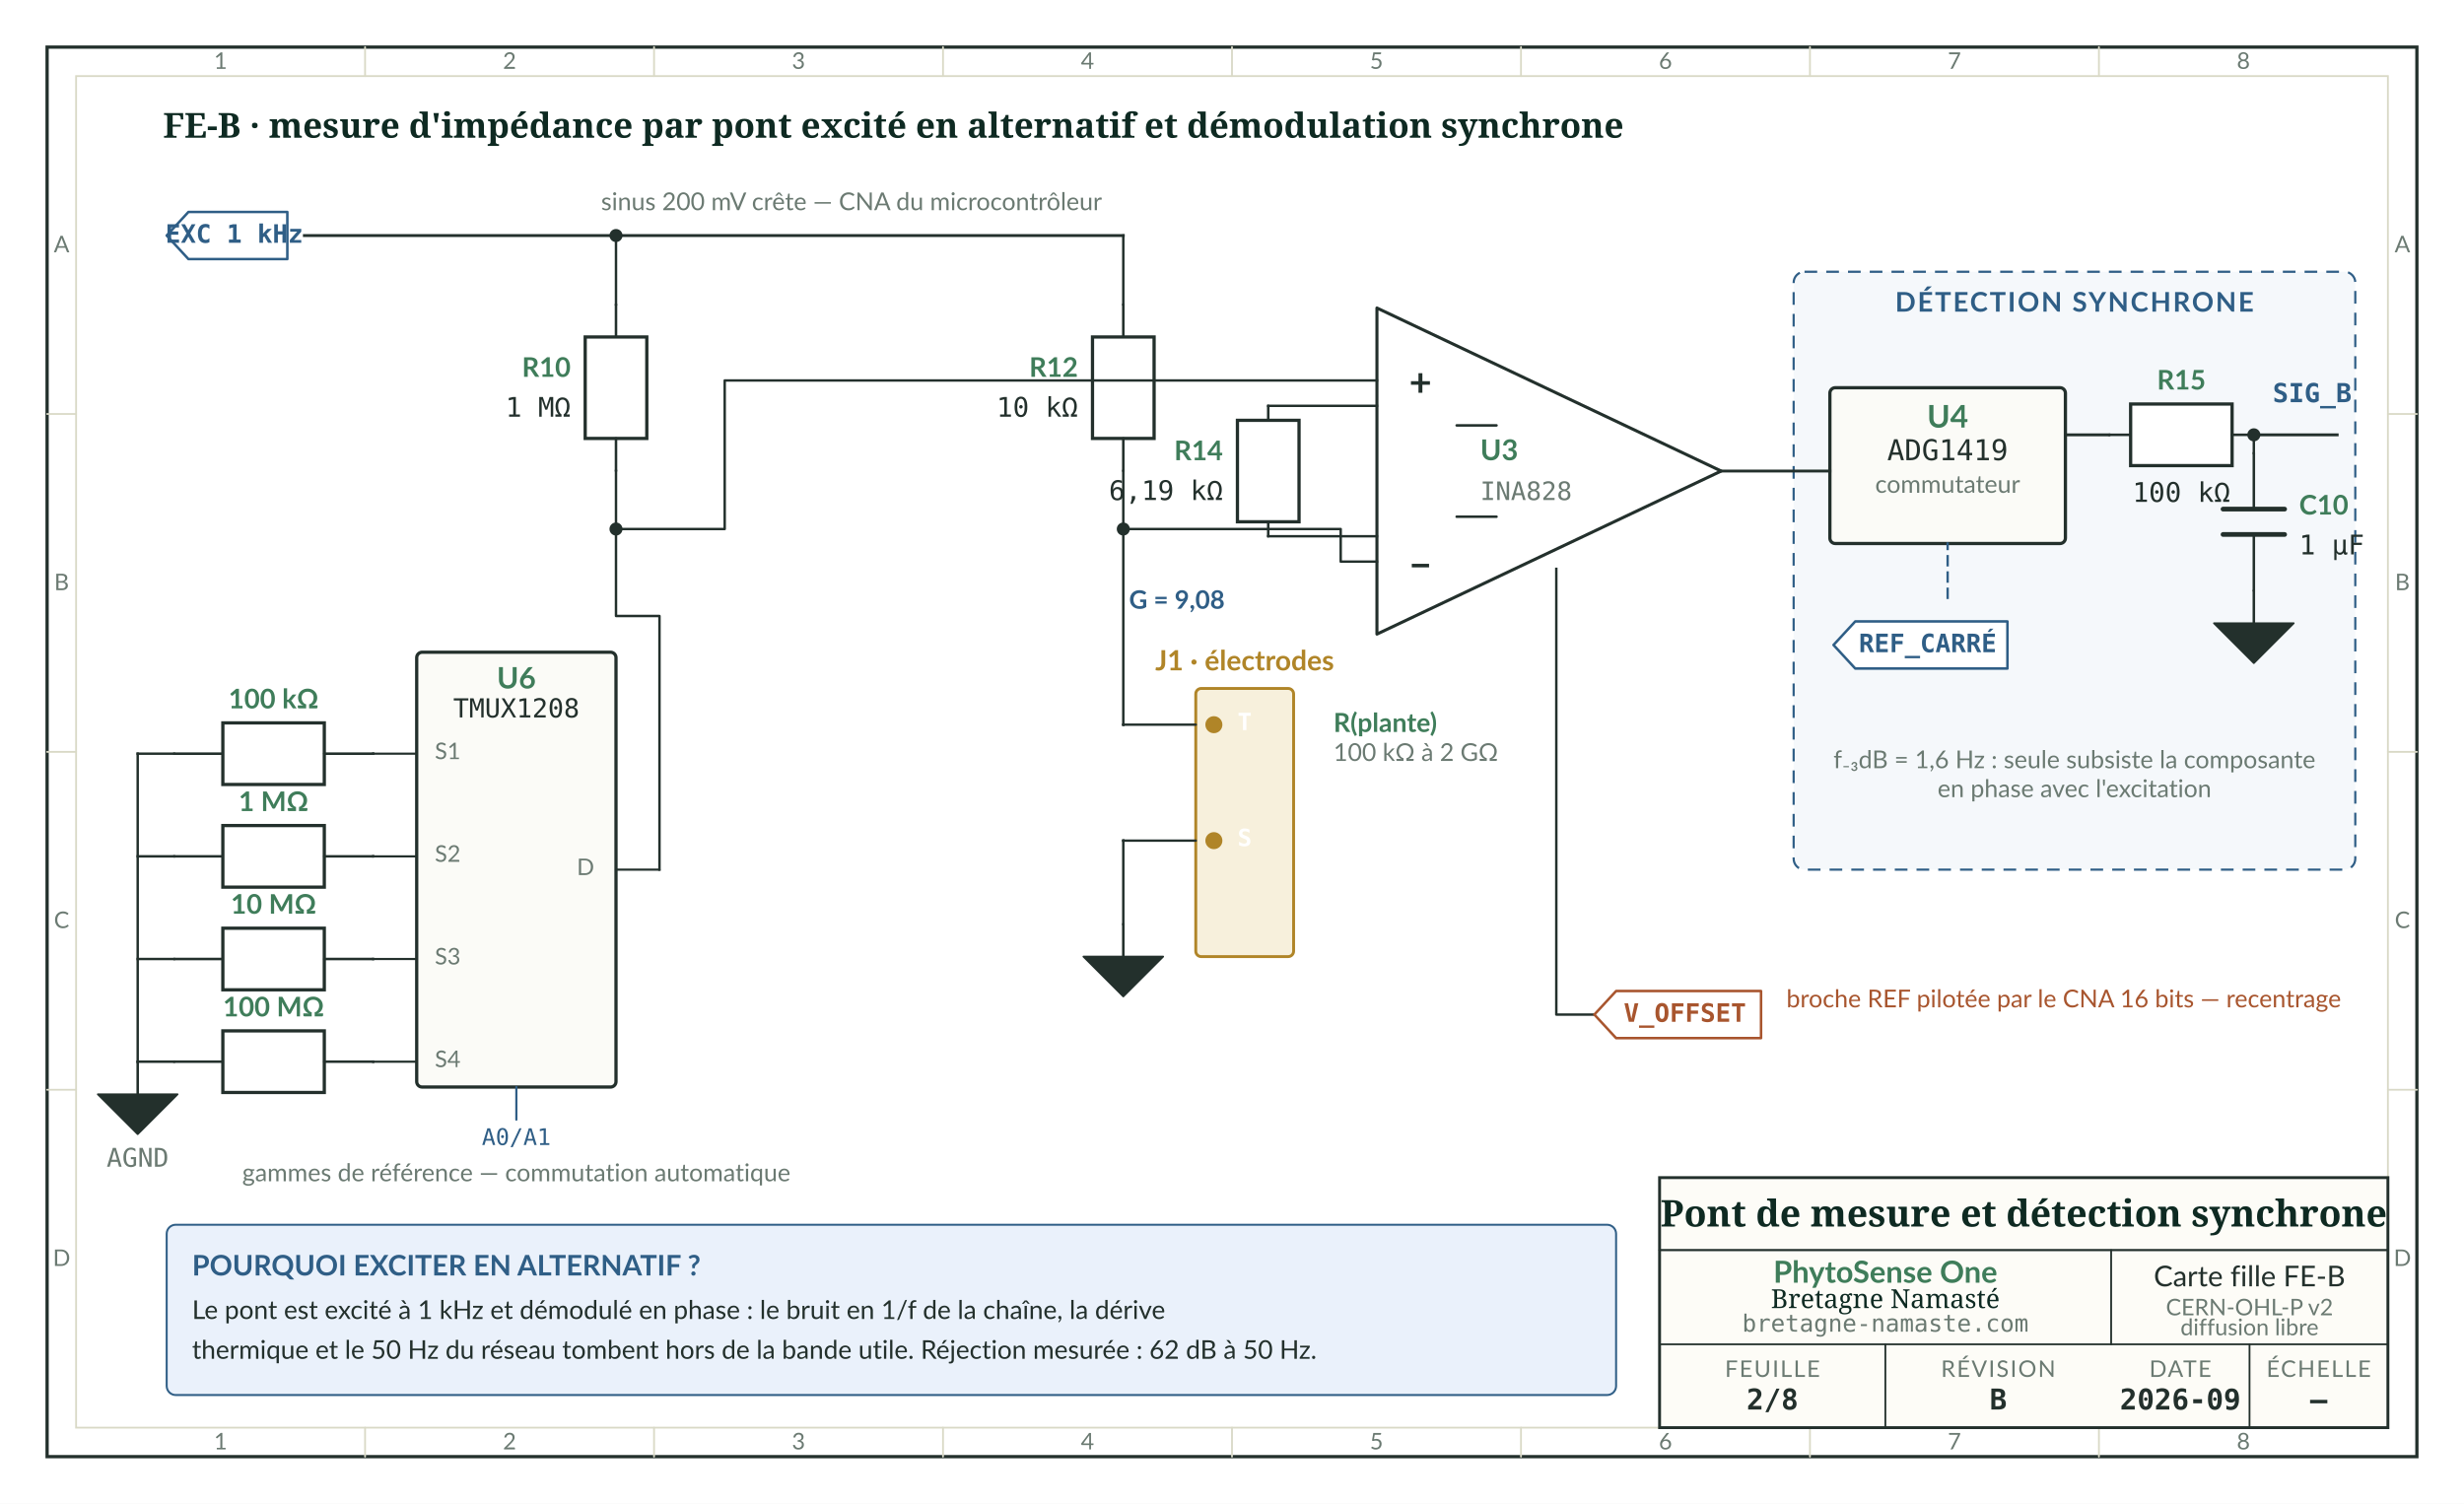
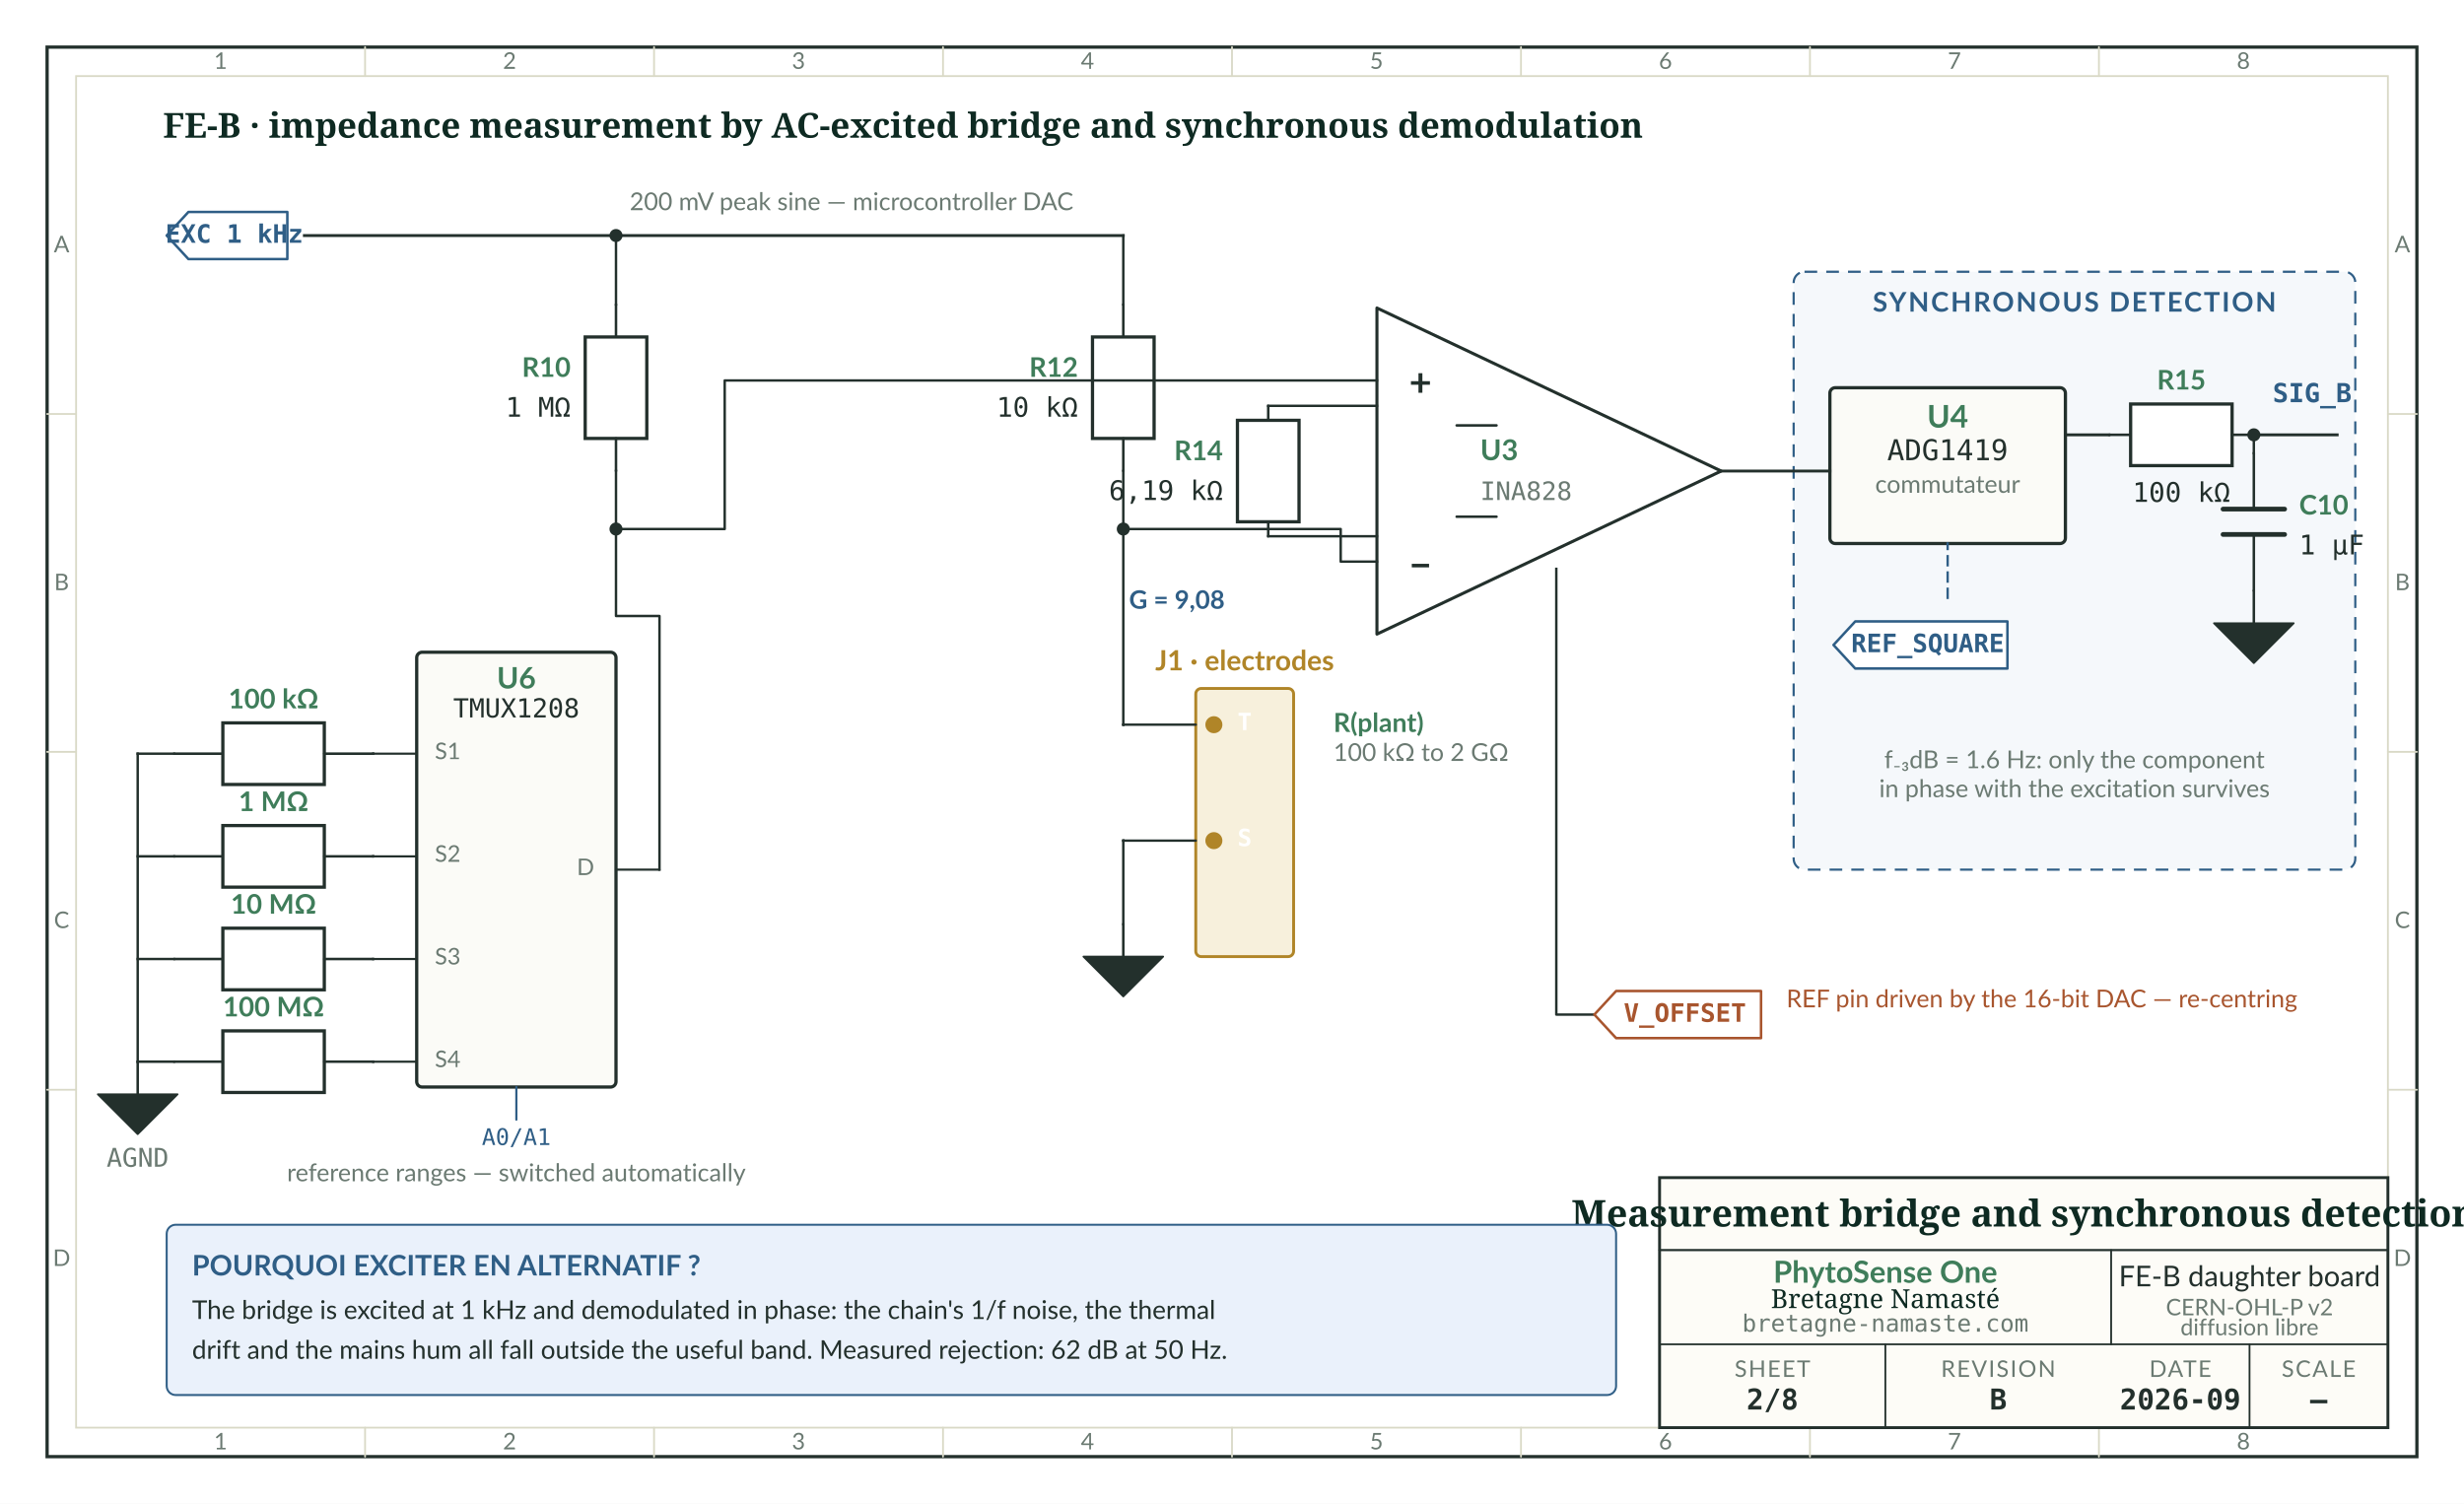
<svg xmlns="http://www.w3.org/2000/svg" viewBox="0 0 1360 830" width="1360" height="830">
  <defs>
    <marker id="ah" viewBox="0 0 10 10" refX="8.5" refY="5" markerWidth="5.5" markerHeight="5.5" orient="auto-start-reverse">
      <path d="M0,0 L10,5 L0,10 z" fill="#B08528" />
    </marker>
    <marker id="ahb" viewBox="0 0 10 10" refX="8.5" refY="5" markerWidth="5.5" markerHeight="5.5" orient="auto-start-reverse">
      <path d="M0,0 L10,5 L0,10 z" fill="#2F5E86" />
    </marker>
    <marker id="ahv" viewBox="0 0 10 10" refX="8.5" refY="5" markerWidth="5.5" markerHeight="5.5" orient="auto-start-reverse">
      <path d="M0,0 L10,5 L0,10 z" fill="#3F7D5A" />
    </marker>
    <marker id="ahk" viewBox="0 0 10 10" refX="8.5" refY="5" markerWidth="5" markerHeight="5" orient="auto-start-reverse">
      <path d="M0,0 L10,5 L0,10 z" fill="#23302C" />
    </marker>
    <marker id="ahc" viewBox="0 0 10 10" refX="8.5" refY="5" markerWidth="5.5" markerHeight="5.5" orient="auto-start-reverse">
      <path d="M0,0 L10,5 L0,10 z" fill="#A8552E" />
    </marker>
    <pattern id="hatch" width="7" height="7" patternTransform="rotate(45)" patternUnits="userSpaceOnUse">
      <line x1="0" y1="0" x2="0" y2="7" stroke="#E0C073" stroke-width="2.4" />
    </pattern>
    <pattern id="hatchb" width="7" height="7" patternTransform="rotate(45)" patternUnits="userSpaceOnUse">
      <line x1="0" y1="0" x2="0" y2="7" stroke="#cfe0f2" stroke-width="2.8" />
    </pattern>
  </defs>
  <rect width="1360" height="830" fill="#FFFFFF" />
  <rect x="26" y="26" width="1308" height="778" rx="0" fill="none" stroke="#23302C" stroke-width="1.8" />
  <rect x="42" y="42" width="1276" height="746" rx="0" fill="none" stroke="#D9D9C6" stroke-width="1.0" />
  <line x1="201.5" y1="26" x2="201.5" y2="42" stroke="#D9D9C6" stroke-width="1.0" stroke-linecap="round" />
  <line x1="201.5" y1="788" x2="201.5" y2="804" stroke="#D9D9C6" stroke-width="1.0" stroke-linecap="round" />
  <line x1="361.0" y1="26" x2="361.0" y2="42" stroke="#D9D9C6" stroke-width="1.0" stroke-linecap="round" />
  <line x1="361.0" y1="788" x2="361.0" y2="804" stroke="#D9D9C6" stroke-width="1.0" stroke-linecap="round" />
  <line x1="520.5" y1="26" x2="520.5" y2="42" stroke="#D9D9C6" stroke-width="1.0" stroke-linecap="round" />
  <line x1="520.5" y1="788" x2="520.5" y2="804" stroke="#D9D9C6" stroke-width="1.0" stroke-linecap="round" />
  <line x1="680.0" y1="26" x2="680.0" y2="42" stroke="#D9D9C6" stroke-width="1.0" stroke-linecap="round" />
  <line x1="680.0" y1="788" x2="680.0" y2="804" stroke="#D9D9C6" stroke-width="1.0" stroke-linecap="round" />
  <line x1="839.5" y1="26" x2="839.5" y2="42" stroke="#D9D9C6" stroke-width="1.0" stroke-linecap="round" />
  <line x1="839.5" y1="788" x2="839.5" y2="804" stroke="#D9D9C6" stroke-width="1.0" stroke-linecap="round" />
  <line x1="999.0" y1="26" x2="999.0" y2="42" stroke="#D9D9C6" stroke-width="1.0" stroke-linecap="round" />
  <line x1="999.0" y1="788" x2="999.0" y2="804" stroke="#D9D9C6" stroke-width="1.0" stroke-linecap="round" />
  <line x1="1158.5" y1="26" x2="1158.5" y2="42" stroke="#D9D9C6" stroke-width="1.0" stroke-linecap="round" />
  <line x1="1158.5" y1="788" x2="1158.5" y2="804" stroke="#D9D9C6" stroke-width="1.0" stroke-linecap="round" />
  <text x="121.75" y="38" font-family="Lato, sans-serif" font-size="12.67" fill="#6B7A72" text-anchor="middle" font-weight="400" font-style="normal" letter-spacing="0">1</text>
  <text x="121.75" y="800" font-family="Lato, sans-serif" font-size="12.67" fill="#6B7A72" text-anchor="middle" font-weight="400" font-style="normal" letter-spacing="0">1</text>
  <text x="281.25" y="38" font-family="Lato, sans-serif" font-size="12.67" fill="#6B7A72" text-anchor="middle" font-weight="400" font-style="normal" letter-spacing="0">2</text>
  <text x="281.25" y="800" font-family="Lato, sans-serif" font-size="12.67" fill="#6B7A72" text-anchor="middle" font-weight="400" font-style="normal" letter-spacing="0">2</text>
  <text x="440.75" y="38" font-family="Lato, sans-serif" font-size="12.67" fill="#6B7A72" text-anchor="middle" font-weight="400" font-style="normal" letter-spacing="0">3</text>
  <text x="440.75" y="800" font-family="Lato, sans-serif" font-size="12.67" fill="#6B7A72" text-anchor="middle" font-weight="400" font-style="normal" letter-spacing="0">3</text>
  <text x="600.25" y="38" font-family="Lato, sans-serif" font-size="12.67" fill="#6B7A72" text-anchor="middle" font-weight="400" font-style="normal" letter-spacing="0">4</text>
  <text x="600.25" y="800" font-family="Lato, sans-serif" font-size="12.67" fill="#6B7A72" text-anchor="middle" font-weight="400" font-style="normal" letter-spacing="0">4</text>
  <text x="759.75" y="38" font-family="Lato, sans-serif" font-size="12.67" fill="#6B7A72" text-anchor="middle" font-weight="400" font-style="normal" letter-spacing="0">5</text>
  <text x="759.75" y="800" font-family="Lato, sans-serif" font-size="12.67" fill="#6B7A72" text-anchor="middle" font-weight="400" font-style="normal" letter-spacing="0">5</text>
  <text x="919.25" y="38" font-family="Lato, sans-serif" font-size="12.67" fill="#6B7A72" text-anchor="middle" font-weight="400" font-style="normal" letter-spacing="0">6</text>
  <text x="919.25" y="800" font-family="Lato, sans-serif" font-size="12.67" fill="#6B7A72" text-anchor="middle" font-weight="400" font-style="normal" letter-spacing="0">6</text>
  <text x="1078.75" y="38" font-family="Lato, sans-serif" font-size="12.67" fill="#6B7A72" text-anchor="middle" font-weight="400" font-style="normal" letter-spacing="0">7</text>
  <text x="1078.75" y="800" font-family="Lato, sans-serif" font-size="12.67" fill="#6B7A72" text-anchor="middle" font-weight="400" font-style="normal" letter-spacing="0">7</text>
  <text x="1238.25" y="38" font-family="Lato, sans-serif" font-size="12.67" fill="#6B7A72" text-anchor="middle" font-weight="400" font-style="normal" letter-spacing="0">8</text>
  <text x="1238.25" y="800" font-family="Lato, sans-serif" font-size="12.67" fill="#6B7A72" text-anchor="middle" font-weight="400" font-style="normal" letter-spacing="0">8</text>
  <line x1="26" y1="228.5" x2="42" y2="228.5" stroke="#D9D9C6" stroke-width="1.0" stroke-linecap="round" />
  <line x1="1318" y1="228.5" x2="1334" y2="228.5" stroke="#D9D9C6" stroke-width="1.0" stroke-linecap="round" />
  <line x1="26" y1="415.0" x2="42" y2="415.0" stroke="#D9D9C6" stroke-width="1.0" stroke-linecap="round" />
  <line x1="1318" y1="415.0" x2="1334" y2="415.0" stroke="#D9D9C6" stroke-width="1.0" stroke-linecap="round" />
  <line x1="26" y1="601.5" x2="42" y2="601.5" stroke="#D9D9C6" stroke-width="1.0" stroke-linecap="round" />
  <line x1="1318" y1="601.5" x2="1334" y2="601.5" stroke="#D9D9C6" stroke-width="1.0" stroke-linecap="round" />
  <text x="34" y="139.25" font-family="Lato, sans-serif" font-size="12.67" fill="#6B7A72" text-anchor="middle" font-weight="400" font-style="normal" letter-spacing="0">A</text>
  <text x="1326" y="139.25" font-family="Lato, sans-serif" font-size="12.67" fill="#6B7A72" text-anchor="middle" font-weight="400" font-style="normal" letter-spacing="0">A</text>
  <text x="34" y="325.75" font-family="Lato, sans-serif" font-size="12.67" fill="#6B7A72" text-anchor="middle" font-weight="400" font-style="normal" letter-spacing="0">B</text>
  <text x="1326" y="325.75" font-family="Lato, sans-serif" font-size="12.67" fill="#6B7A72" text-anchor="middle" font-weight="400" font-style="normal" letter-spacing="0">B</text>
  <text x="34" y="512.25" font-family="Lato, sans-serif" font-size="12.67" fill="#6B7A72" text-anchor="middle" font-weight="400" font-style="normal" letter-spacing="0">C</text>
  <text x="1326" y="512.25" font-family="Lato, sans-serif" font-size="12.67" fill="#6B7A72" text-anchor="middle" font-weight="400" font-style="normal" letter-spacing="0">C</text>
  <text x="34" y="698.75" font-family="Lato, sans-serif" font-size="12.67" fill="#6B7A72" text-anchor="middle" font-weight="400" font-style="normal" letter-spacing="0">D</text>
  <text x="1326" y="698.75" font-family="Lato, sans-serif" font-size="12.67" fill="#6B7A72" text-anchor="middle" font-weight="400" font-style="normal" letter-spacing="0">D</text>
  <rect x="916" y="650" width="402" height="138" rx="0" fill="#FDFCF7" stroke="#23302C" stroke-width="1.6" />
  <line x1="916" y1="690" x2="1318" y2="690" stroke="#23302C" stroke-width="1.2" stroke-linecap="round" />
  <line x1="916" y1="742" x2="1318" y2="742" stroke="#23302C" stroke-width="1.0" stroke-linecap="round" />
  <line x1="1165.24" y1="690" x2="1165.24" y2="742" stroke="#23302C" stroke-width="1.0" stroke-linecap="round" />
  <line x1="1040.62" y1="742" x2="1040.62" y2="788" stroke="#23302C" stroke-width="1.0" stroke-linecap="round" />
  <line x1="1241.62" y1="742" x2="1241.62" y2="788" stroke="#23302C" stroke-width="1.0" stroke-linecap="round" />
-   <text x="1117.0" y="677" font-family="Cormorant Garamond, serif" font-size="20.37" fill="#0E2A22" text-anchor="middle" font-weight="700" font-style="normal" letter-spacing="0">Pont de mesure et détection synchrone</text>
+   <text x="1117.0" y="677" font-family="Cormorant Garamond, serif" font-size="20.37" fill="#0E2A22" text-anchor="middle" font-weight="700" font-style="normal" letter-spacing="0">Measurement bridge and synchronous detection</text>
  <text x="1040.62" y="708" font-family="Lato, sans-serif" font-size="16.75" fill="#3F7D5A" text-anchor="middle" font-weight="700" font-style="normal" letter-spacing="0">PhytoSense One</text>
  <text x="1040.62" y="722" font-family="Cormorant Garamond, serif" font-size="14.48" fill="#0E2A22" text-anchor="middle" font-weight="400" font-style="normal" letter-spacing="0">Bretagne Namasté</text>
  <text x="1040.62" y="735" font-family="DejaVu Sans Mono, monospace" font-size="13.13" fill="#6B7A72" text-anchor="middle" font-weight="400" font-style="normal" letter-spacing="0">bretagne-namaste.com</text>
-   <text x="1241.62" y="710" font-family="Lato, sans-serif" font-size="15.84" fill="#23302C" text-anchor="middle" font-weight="400" font-style="normal" letter-spacing="0">Carte fille FE-B</text>
+   <text x="1241.62" y="710" font-family="Lato, sans-serif" font-size="15.84" fill="#23302C" text-anchor="middle" font-weight="400" font-style="normal" letter-spacing="0">FE-B daughter board</text>
  <text x="1241.62" y="726" font-family="Lato, sans-serif" font-size="12.67" fill="#6B7A72" text-anchor="middle" font-weight="400" font-style="normal" letter-spacing="0">CERN-OHL-P v2</text>
  <text x="1241.62" y="737" font-family="Lato, sans-serif" font-size="12.67" fill="#6B7A72" text-anchor="middle" font-weight="400" font-style="normal" letter-spacing="0">diffusion libre</text>
-   <text x="978.31" y="760" font-family="Lato, sans-serif" font-size="12.67" fill="#6B7A72" text-anchor="middle" font-weight="400" font-style="normal" letter-spacing="0.8">FEUILLE</text>
+   <text x="978.31" y="760" font-family="Lato, sans-serif" font-size="12.67" fill="#6B7A72" text-anchor="middle" font-weight="400" font-style="normal" letter-spacing="0.8">SHEET</text>
  <text x="978.31" y="778" font-family="DejaVu Sans Mono, monospace" font-size="15.84" fill="#23302C" text-anchor="middle" font-weight="700" font-style="normal" letter-spacing="0">2/8</text>
-   <text x="1102.93" y="760" font-family="Lato, sans-serif" font-size="12.67" fill="#6B7A72" text-anchor="middle" font-weight="400" font-style="normal" letter-spacing="0.8">RÉVISION</text>
+   <text x="1102.93" y="760" font-family="Lato, sans-serif" font-size="12.67" fill="#6B7A72" text-anchor="middle" font-weight="400" font-style="normal" letter-spacing="0.8">REVISION</text>
  <text x="1102.93" y="778" font-family="DejaVu Sans Mono, monospace" font-size="15.84" fill="#23302C" text-anchor="middle" font-weight="700" font-style="normal" letter-spacing="0">B</text>
  <text x="1203.43" y="760" font-family="Lato, sans-serif" font-size="12.67" fill="#6B7A72" text-anchor="middle" font-weight="400" font-style="normal" letter-spacing="0.8">DATE</text>
  <text x="1203.43" y="778" font-family="DejaVu Sans Mono, monospace" font-size="15.84" fill="#23302C" text-anchor="middle" font-weight="700" font-style="normal" letter-spacing="0">2026-09</text>
-   <text x="1279.81" y="760" font-family="Lato, sans-serif" font-size="12.67" fill="#6B7A72" text-anchor="middle" font-weight="400" font-style="normal" letter-spacing="0.8">ÉCHELLE</text>
+   <text x="1279.81" y="760" font-family="Lato, sans-serif" font-size="12.67" fill="#6B7A72" text-anchor="middle" font-weight="400" font-style="normal" letter-spacing="0.8">SCALE</text>
  <text x="1279.81" y="778" font-family="DejaVu Sans Mono, monospace" font-size="15.84" fill="#23302C" text-anchor="middle" font-weight="700" font-style="normal" letter-spacing="0">—</text>
-   <text x="90" y="76" font-family="Cormorant Garamond, serif" font-size="19.01" fill="#0E2A22" text-anchor="start" font-weight="700" font-style="normal" letter-spacing="0">FE-B · mesure d'impédance par pont excité en alternatif et démodulation synchrone</text>
+   <text x="90" y="76" font-family="Cormorant Garamond, serif" font-size="19.01" fill="#0E2A22" text-anchor="start" font-weight="700" font-style="normal" letter-spacing="0">FE-B · impedance measurement by AC-excited bridge and synchronous demodulation</text>
  <polygon points="158.6,117.0 104,117.0 92,130 104,143.0 158.6,143.0" fill="#fff" stroke="#2F5E86" stroke-width="1.4" stroke-linejoin="round" />
  <text x="129.3" y="134" font-family="DejaVu Sans Mono, monospace" font-size="14.03" fill="#2F5E86" text-anchor="middle" font-weight="700" font-style="normal" letter-spacing="0">EXC 1 kHz</text>
  <path d="M 168,130 L 340,130" fill="none" stroke="#23302C" stroke-width="1.6" stroke-linecap="square" stroke-linejoin="round" />
  <circle cx="340" cy="130" r="3.6" fill="#23302C" />
  <path d="M 340,130 L 620,130" fill="none" stroke="#23302C" stroke-width="1.6" stroke-linecap="square" stroke-linejoin="round" />
-   <text x="470" y="116" font-family="Lato, sans-serif" font-size="13.58" fill="#6B7A72" text-anchor="middle" font-weight="400" font-style="normal" letter-spacing="0">sinus 200 mV crête — CNA du microcontrôleur</text>
+   <text x="470" y="116" font-family="Lato, sans-serif" font-size="13.58" fill="#6B7A72" text-anchor="middle" font-weight="400" font-style="normal" letter-spacing="0">200 mV peak sine — microcontroller DAC</text>
  <path d="M 340,130 L 340,168" fill="none" stroke="#23302C" stroke-width="1.35" stroke-linecap="square" stroke-linejoin="round" />
  <line x1="340" y1="168" x2="340" y2="186.0" stroke="#23302C" stroke-width="1.4" stroke-linecap="round" />
  <rect x="323.0" y="186.0" width="34" height="56" rx="0" fill="#fff" stroke="#23302C" stroke-width="1.8" />
  <line x1="340" y1="242.0" x2="340" y2="260" stroke="#23302C" stroke-width="1.4" stroke-linecap="round" />
  <text x="315.0" y="208.0" font-family="Lato, sans-serif" font-size="14.94" fill="#3F7D5A" text-anchor="end" font-weight="700" font-style="normal" letter-spacing="0">R10</text>
  <text x="315.0" y="230.0" font-family="DejaVu Sans Mono, monospace" font-size="14.94" fill="#23302C" text-anchor="end" font-weight="400" font-style="normal" letter-spacing="0">1 MΩ</text>
  <path d="M 340,260 L 340,292" fill="none" stroke="#23302C" stroke-width="1.35" stroke-linecap="square" stroke-linejoin="round" />
  <circle cx="340" cy="292" r="3.6" fill="#23302C" />
  <rect x="230" y="360" width="110" height="240" rx="3" fill="#FBFBF7" stroke="#23302C" stroke-width="1.8" />
  <text x="285.0" y="380" font-family="Lato, sans-serif" font-size="16.29" fill="#3F7D5A" text-anchor="middle" font-weight="700" font-style="normal" letter-spacing="0">U6</text>
  <text x="285.0" y="396" font-family="DejaVu Sans Mono, monospace" font-size="14.48" fill="#23302C" text-anchor="middle" font-weight="400" font-style="normal" letter-spacing="0">TMUX1208</text>
  <line x1="206" y1="416.0" x2="230" y2="416.0" stroke="#23302C" stroke-width="1.2" stroke-linecap="round" />
  <text x="240" y="419.0" font-family="Lato, sans-serif" font-size="12.67" fill="#6B7A72" text-anchor="start" font-weight="400" font-style="normal" letter-spacing="0">S1</text>
  <line x1="206" y1="472.667" x2="230" y2="472.667" stroke="#23302C" stroke-width="1.2" stroke-linecap="round" />
  <text x="240" y="475.667" font-family="Lato, sans-serif" font-size="12.67" fill="#6B7A72" text-anchor="start" font-weight="400" font-style="normal" letter-spacing="0">S2</text>
  <line x1="206" y1="529.333" x2="230" y2="529.333" stroke="#23302C" stroke-width="1.2" stroke-linecap="round" />
  <text x="240" y="532.333" font-family="Lato, sans-serif" font-size="12.67" fill="#6B7A72" text-anchor="start" font-weight="400" font-style="normal" letter-spacing="0">S3</text>
  <line x1="206" y1="586.0" x2="230" y2="586.0" stroke="#23302C" stroke-width="1.2" stroke-linecap="round" />
  <text x="240" y="589.0" font-family="Lato, sans-serif" font-size="12.67" fill="#6B7A72" text-anchor="start" font-weight="400" font-style="normal" letter-spacing="0">S4</text>
  <line x1="340" y1="480.0" x2="364" y2="480.0" stroke="#23302C" stroke-width="1.2" stroke-linecap="round" />
  <text x="328" y="483.0" font-family="Lato, sans-serif" font-size="12.67" fill="#6B7A72" text-anchor="end" font-weight="400" font-style="normal" letter-spacing="0">D</text>
  <line x1="285.0" y1="600" x2="285.0" y2="618" stroke="#2F5E86" stroke-width="1.2" stroke-linecap="round" />
  <text x="285.0" y="632" font-family="DejaVu Sans Mono, monospace" font-size="12.67" fill="#2F5E86" text-anchor="middle" font-weight="400" font-style="normal" letter-spacing="0">A0/A1</text>
  <path d="M 340,292 L 340,340 L 364,340 L 364,480.0" fill="none" stroke="#23302C" stroke-width="1.35" stroke-linecap="square" stroke-linejoin="round" />
  <line x1="96" y1="416.0" x2="123.0" y2="416.0" stroke="#23302C" stroke-width="1.4" stroke-linecap="round" />
  <rect x="123.0" y="399.0" width="56" height="34" rx="0" fill="#fff" stroke="#23302C" stroke-width="1.8" />
  <line x1="179.0" y1="416.0" x2="206" y2="416.0" stroke="#23302C" stroke-width="1.4" stroke-linecap="round" />
  <text x="151.0" y="391.0" font-family="Lato, sans-serif" font-size="14.94" fill="#3F7D5A" text-anchor="middle" font-weight="700" font-style="normal" letter-spacing="0">100 kΩ</text>
  <path d="M 206,416.0 L 206,416.0" fill="none" stroke="#23302C" stroke-width="1.35" stroke-linecap="square" stroke-linejoin="round" />
  <path d="M 96,416.0 L 76,416.0" fill="none" stroke="#23302C" stroke-width="1.35" stroke-linecap="square" stroke-linejoin="round" />
  <line x1="96" y1="472.667" x2="123.0" y2="472.667" stroke="#23302C" stroke-width="1.4" stroke-linecap="round" />
  <rect x="123.0" y="455.667" width="56" height="34" rx="0" fill="#fff" stroke="#23302C" stroke-width="1.8" />
  <line x1="179.0" y1="472.667" x2="206" y2="472.667" stroke="#23302C" stroke-width="1.4" stroke-linecap="round" />
  <text x="151.0" y="447.667" font-family="Lato, sans-serif" font-size="14.94" fill="#3F7D5A" text-anchor="middle" font-weight="700" font-style="normal" letter-spacing="0">1 MΩ</text>
  <path d="M 206,472.667 L 206,472.667" fill="none" stroke="#23302C" stroke-width="1.35" stroke-linecap="square" stroke-linejoin="round" />
  <path d="M 96,472.667 L 76,472.667" fill="none" stroke="#23302C" stroke-width="1.35" stroke-linecap="square" stroke-linejoin="round" />
  <line x1="96" y1="529.333" x2="123.0" y2="529.333" stroke="#23302C" stroke-width="1.4" stroke-linecap="round" />
  <rect x="123.0" y="512.333" width="56" height="34" rx="0" fill="#fff" stroke="#23302C" stroke-width="1.8" />
  <line x1="179.0" y1="529.333" x2="206" y2="529.333" stroke="#23302C" stroke-width="1.4" stroke-linecap="round" />
  <text x="151.0" y="504.333" font-family="Lato, sans-serif" font-size="14.94" fill="#3F7D5A" text-anchor="middle" font-weight="700" font-style="normal" letter-spacing="0">10 MΩ</text>
  <path d="M 206,529.333 L 206,529.333" fill="none" stroke="#23302C" stroke-width="1.35" stroke-linecap="square" stroke-linejoin="round" />
  <path d="M 96,529.333 L 76,529.333" fill="none" stroke="#23302C" stroke-width="1.35" stroke-linecap="square" stroke-linejoin="round" />
  <line x1="96" y1="586.0" x2="123.0" y2="586.0" stroke="#23302C" stroke-width="1.4" stroke-linecap="round" />
  <rect x="123.0" y="569.0" width="56" height="34" rx="0" fill="#fff" stroke="#23302C" stroke-width="1.8" />
  <line x1="179.0" y1="586.0" x2="206" y2="586.0" stroke="#23302C" stroke-width="1.4" stroke-linecap="round" />
  <text x="151.0" y="561.0" font-family="Lato, sans-serif" font-size="14.94" fill="#3F7D5A" text-anchor="middle" font-weight="700" font-style="normal" letter-spacing="0">100 MΩ</text>
  <path d="M 206,586.0 L 206,586.0" fill="none" stroke="#23302C" stroke-width="1.35" stroke-linecap="square" stroke-linejoin="round" />
  <path d="M 96,586.0 L 76,586.0" fill="none" stroke="#23302C" stroke-width="1.35" stroke-linecap="square" stroke-linejoin="round" />
  <path d="M 76,416.0 L 76,586.0" fill="none" stroke="#23302C" stroke-width="1.35" stroke-linecap="square" stroke-linejoin="round" />
  <line x1="76" y1="586.0" x2="76" y2="604.0" stroke="#23302C" stroke-width="1.4" stroke-linecap="round" />
  <polygon points="54,604.0 98,604.0 76,626.0" fill="#23302C" stroke="#23302C" stroke-width="1.0" stroke-linejoin="round" />
  <text x="76" y="644.0" font-family="DejaVu Sans Mono, monospace" font-size="14.26" fill="#6B7A72" text-anchor="middle" font-weight="400" font-style="normal" letter-spacing="0">AGND</text>
-   <text x="285" y="652" font-family="Lato, sans-serif" font-size="13.58" fill="#6B7A72" text-anchor="middle" font-weight="400" font-style="normal" letter-spacing="0">gammes de référence — commutation automatique</text>
+   <text x="285" y="652" font-family="Lato, sans-serif" font-size="13.58" fill="#6B7A72" text-anchor="middle" font-weight="400" font-style="normal" letter-spacing="0">reference ranges — switched automatically</text>
  <path d="M 620,130 L 620,168" fill="none" stroke="#23302C" stroke-width="1.35" stroke-linecap="square" stroke-linejoin="round" />
  <line x1="620" y1="168" x2="620" y2="186.0" stroke="#23302C" stroke-width="1.4" stroke-linecap="round" />
  <rect x="603.0" y="186.0" width="34" height="56" rx="0" fill="#fff" stroke="#23302C" stroke-width="1.8" />
  <line x1="620" y1="242.0" x2="620" y2="260" stroke="#23302C" stroke-width="1.4" stroke-linecap="round" />
  <text x="595.0" y="208.0" font-family="Lato, sans-serif" font-size="14.94" fill="#3F7D5A" text-anchor="end" font-weight="700" font-style="normal" letter-spacing="0">R12</text>
  <text x="595.0" y="230.0" font-family="DejaVu Sans Mono, monospace" font-size="14.94" fill="#23302C" text-anchor="end" font-weight="400" font-style="normal" letter-spacing="0">10 kΩ</text>
  <path d="M 620,260 L 620,292" fill="none" stroke="#23302C" stroke-width="1.35" stroke-linecap="square" stroke-linejoin="round" />
  <circle cx="620" cy="292" r="3.6" fill="#23302C" />
  <path d="M 620,292 L 620,400" fill="none" stroke="#23302C" stroke-width="1.35" stroke-linecap="square" stroke-linejoin="round" />
  <rect x="660" y="380" width="54" height="148" rx="3" fill="#F7F0DC" stroke="#B08528" stroke-width="1.6" />
  <line x1="620" y1="400" x2="660" y2="400" stroke="#23302C" stroke-width="1.3" stroke-linecap="round" />
  <circle cx="670" cy="400" r="4.2" fill="#B08528" stroke="#B08528" stroke-width="1" />
  <text x="687.0" y="403" font-family="DejaVu Sans Mono, monospace" font-size="13.13" fill="#fff" text-anchor="middle" font-weight="700" font-style="normal" letter-spacing="0">T</text>
  <line x1="620" y1="464" x2="660" y2="464" stroke="#23302C" stroke-width="1.3" stroke-linecap="round" />
  <circle cx="670" cy="464" r="4.2" fill="#B08528" stroke="#B08528" stroke-width="1" />
  <text x="687.0" y="467" font-family="DejaVu Sans Mono, monospace" font-size="13.13" fill="#fff" text-anchor="middle" font-weight="700" font-style="normal" letter-spacing="0">S</text>
-   <text x="687.0" y="370" font-family="Lato, sans-serif" font-size="15.39" fill="#B08528" text-anchor="middle" font-weight="700" font-style="normal" letter-spacing="0">J1 · électrodes</text>
+   <text x="687.0" y="370" font-family="Lato, sans-serif" font-size="15.39" fill="#B08528" text-anchor="middle" font-weight="700" font-style="normal" letter-spacing="0">J1 · electrodes</text>
  <path d="M 620,400 L 620,400" fill="none" stroke="#23302C" stroke-width="1.35" stroke-linecap="square" stroke-linejoin="round" />
  <path d="M 620,464 L 620,464" fill="none" stroke="#23302C" stroke-width="1.35" stroke-linecap="square" stroke-linejoin="round" />
  <path d="M 620,464 L 620,510" fill="none" stroke="#23302C" stroke-width="1.35" stroke-linecap="square" stroke-linejoin="round" />
  <line x1="620" y1="510" x2="620" y2="528" stroke="#23302C" stroke-width="1.4" stroke-linecap="round" />
  <polygon points="598,528 642,528 620,550" fill="#23302C" stroke="#23302C" stroke-width="1.0" stroke-linejoin="round" />
-   <text x="736" y="404" font-family="Lato, sans-serif" font-size="14.48" fill="#3F7D5A" text-anchor="start" font-weight="700" font-style="normal" letter-spacing="0">R(plante)</text>
-   <text x="736" y="420" font-family="Lato, sans-serif" font-size="13.58" fill="#6B7A72" text-anchor="start" font-weight="400" font-style="normal" letter-spacing="0">100 kΩ à 2 GΩ</text>
+   <text x="736" y="404" font-family="Lato, sans-serif" font-size="14.48" fill="#3F7D5A" text-anchor="start" font-weight="700" font-style="normal" letter-spacing="0">R(plant)</text>
+   <text x="736" y="420" font-family="Lato, sans-serif" font-size="13.58" fill="#6B7A72" text-anchor="start" font-weight="400" font-style="normal" letter-spacing="0">100 kΩ to 2 GΩ</text>
  <polygon points="760,170 950,260.0 760,350" fill="#fff" stroke="#23302C" stroke-width="1.7" stroke-linejoin="round" />
  <text x="784" y="218.6" font-family="Lato, sans-serif" font-size="21.5" fill="#23302C" text-anchor="middle" font-weight="700" font-style="normal" letter-spacing="0">+</text>
  <text x="784" y="319.4" font-family="Lato, sans-serif" font-size="21.5" fill="#23302C" text-anchor="middle" font-weight="700" font-style="normal" letter-spacing="0">−</text>
  <text x="817.0" y="254.0" font-family="Lato, sans-serif" font-size="15.84" fill="#3F7D5A" text-anchor="start" font-weight="700" font-style="normal" letter-spacing="0">U3</text>
  <text x="817.0" y="276.0" font-family="DejaVu Sans Mono, monospace" font-size="14.03" fill="#6B7A72" text-anchor="start" font-weight="400" font-style="normal" letter-spacing="0">INA828</text>
  <line x1="804" y1="234.8" x2="826" y2="234.8" stroke="#23302C" stroke-width="1.4" stroke-linecap="round" />
  <line x1="804" y1="285.2" x2="826" y2="285.2" stroke="#23302C" stroke-width="1.4" stroke-linecap="round" />
  <path d="M 340,292 L 400,292 L 400,210 L 760,210" fill="none" stroke="#23302C" stroke-width="1.35" stroke-linecap="square" stroke-linejoin="round" />
  <path d="M 620,292 L 740,292 L 740,310 L 760,310" fill="none" stroke="#23302C" stroke-width="1.35" stroke-linecap="square" stroke-linejoin="round" />
  <path d="M 760,224 L 700,224" fill="none" stroke="#23302C" stroke-width="1.35" stroke-linecap="square" stroke-linejoin="round" />
  <path d="M 760,296 L 700,296" fill="none" stroke="#23302C" stroke-width="1.35" stroke-linecap="square" stroke-linejoin="round" />
  <line x1="700" y1="224" x2="700" y2="232.0" stroke="#23302C" stroke-width="1.4" stroke-linecap="round" />
  <rect x="683.0" y="232.0" width="34" height="56" rx="0" fill="#fff" stroke="#23302C" stroke-width="1.8" />
  <line x1="700" y1="288.0" x2="700" y2="296" stroke="#23302C" stroke-width="1.4" stroke-linecap="round" />
  <text x="675.0" y="254.0" font-family="Lato, sans-serif" font-size="14.94" fill="#3F7D5A" text-anchor="end" font-weight="700" font-style="normal" letter-spacing="0">R14</text>
  <text x="675.0" y="276.0" font-family="DejaVu Sans Mono, monospace" font-size="14.94" fill="#23302C" text-anchor="end" font-weight="400" font-style="normal" letter-spacing="0">6,19 kΩ</text>
  <text x="676" y="336" font-family="Lato, sans-serif" font-size="14.03" fill="#2F5E86" text-anchor="end" font-weight="700" font-style="normal" letter-spacing="0">G = 9,08</text>
  <path d="M 859,314 L 859,560 L 880,560" fill="none" stroke="#23302C" stroke-width="1.35" stroke-linecap="square" stroke-linejoin="round" />
  <polygon points="972,547.0 892,547.0 880,560 892,573.0 972,573.0" fill="#fff" stroke="#A8552E" stroke-width="1.4" stroke-linejoin="round" />
  <text x="930.0" y="564" font-family="DejaVu Sans Mono, monospace" font-size="14.03" fill="#A8552E" text-anchor="middle" font-weight="700" font-style="normal" letter-spacing="0">V_OFFSET</text>
-   <text x="986" y="556" font-family="Lato, sans-serif" font-size="13.58" fill="#A8552E" text-anchor="start" font-weight="400" font-style="normal" letter-spacing="0">broche REF pilotée par le CNA 16 bits — recentrage</text>
+   <text x="986" y="556" font-family="Lato, sans-serif" font-size="13.58" fill="#A8552E" text-anchor="start" font-weight="400" font-style="normal" letter-spacing="0">REF pin driven by the 16-bit DAC — re-centring</text>
  <rect x="990" y="150" width="310" height="330" rx="6" fill="#F5F8FB" stroke="#2F5E86" stroke-width="1.2" stroke-dasharray="7 5" />
-   <text x="1145" y="172" font-family="Lato, sans-serif" font-size="14.94" fill="#2F5E86" text-anchor="middle" font-weight="700" font-style="normal" letter-spacing="1">DÉTECTION SYNCHRONE</text>
+   <text x="1145" y="172" font-family="Lato, sans-serif" font-size="14.94" fill="#2F5E86" text-anchor="middle" font-weight="700" font-style="normal" letter-spacing="1">SYNCHRONOUS DETECTION</text>
  <rect x="1010" y="214" width="130" height="86" rx="3" fill="#FBFBF7" stroke="#23302C" stroke-width="1.8" />
  <text x="1075.0" y="236" font-family="Lato, sans-serif" font-size="17.2" fill="#3F7D5A" text-anchor="middle" font-weight="700" font-style="normal" letter-spacing="0">U4</text>
  <text x="1075.0" y="254" font-family="DejaVu Sans Mono, monospace" font-size="15.84" fill="#23302C" text-anchor="middle" font-weight="400" font-style="normal" letter-spacing="0">ADG1419</text>
  <text x="1075.0" y="272" font-family="Lato, sans-serif" font-size="13.58" fill="#6B7A72" text-anchor="middle" font-weight="400" font-style="normal" letter-spacing="0">commutateur</text>
  <path d="M 950,260.0 L 1010,260" fill="none" stroke="#23302C" stroke-width="1.6" stroke-linecap="square" stroke-linejoin="round" />
  <polygon points="1108,343.0 1024,343.0 1012,356 1024,369.0 1108,369.0" fill="#fff" stroke="#2F5E86" stroke-width="1.4" stroke-linejoin="round" />
-   <text x="1064.0" y="360" font-family="DejaVu Sans Mono, monospace" font-size="14.03" fill="#2F5E86" text-anchor="middle" font-weight="700" font-style="normal" letter-spacing="0">REF_CARRÉ</text>
+   <text x="1064.0" y="360" font-family="DejaVu Sans Mono, monospace" font-size="14.03" fill="#2F5E86" text-anchor="middle" font-weight="700" font-style="normal" letter-spacing="0">REF_SQUARE</text>
  <path d="M 1075,330 L 1075,300" fill="none" stroke="#2F5E86" stroke-width="1.3" stroke-linecap="square" stroke-linejoin="round" stroke-dasharray="5 4" />
  <path d="M 1140,240 L 1164,240" fill="none" stroke="#23302C" stroke-width="1.6" stroke-linecap="square" stroke-linejoin="round" />
  <line x1="1164" y1="240" x2="1176.0" y2="240" stroke="#23302C" stroke-width="1.4" stroke-linecap="round" />
  <rect x="1176.0" y="223.0" width="56" height="34" rx="0" fill="#fff" stroke="#23302C" stroke-width="1.8" />
  <line x1="1232.0" y1="240" x2="1244" y2="240" stroke="#23302C" stroke-width="1.4" stroke-linecap="round" />
  <text x="1204.0" y="215.0" font-family="Lato, sans-serif" font-size="14.94" fill="#3F7D5A" text-anchor="middle" font-weight="700" font-style="normal" letter-spacing="0">R15</text>
  <text x="1204.0" y="277.0" font-family="DejaVu Sans Mono, monospace" font-size="14.94" fill="#23302C" text-anchor="middle" font-weight="400" font-style="normal" letter-spacing="0">100 kΩ</text>
  <circle cx="1244" cy="240" r="3.6" fill="#23302C" />
  <line x1="1244" y1="250" x2="1244" y2="281.0" stroke="#23302C" stroke-width="1.4" stroke-linecap="round" />
  <line x1="1227.0" y1="281.0" x2="1261.0" y2="281.0" stroke="#23302C" stroke-width="2.6" stroke-linecap="round" />
  <line x1="1227.0" y1="295.0" x2="1261.0" y2="295.0" stroke="#23302C" stroke-width="2.6" stroke-linecap="round" />
  <line x1="1244" y1="295.0" x2="1244" y2="326" stroke="#23302C" stroke-width="1.4" stroke-linecap="round" />
  <text x="1269.0" y="284.0" font-family="Lato, sans-serif" font-size="14.94" fill="#3F7D5A" text-anchor="start" font-weight="700" font-style="normal" letter-spacing="0">C10</text>
  <text x="1269.0" y="306.0" font-family="DejaVu Sans Mono, monospace" font-size="14.94" fill="#23302C" text-anchor="start" font-weight="400" font-style="normal" letter-spacing="0">1 µF</text>
  <path d="M 1244,240 L 1244,250" fill="none" stroke="#23302C" stroke-width="1.35" stroke-linecap="square" stroke-linejoin="round" />
  <line x1="1244" y1="326" x2="1244" y2="344" stroke="#23302C" stroke-width="1.4" stroke-linecap="round" />
  <polygon points="1222,344 1266,344 1244,366" fill="#23302C" stroke="#23302C" stroke-width="1.0" stroke-linejoin="round" />
  <path d="M 1244,240 L 1290,240" fill="none" stroke="#23302C" stroke-width="1.6" stroke-linecap="square" stroke-linejoin="round" />
  <text x="1298" y="222" font-family="DejaVu Sans Mono, monospace" font-size="14.48" fill="#2F5E86" text-anchor="end" font-weight="700" font-style="normal" letter-spacing="0">SIG_B</text>
-   <text x="1145" y="424" font-family="Lato, sans-serif" font-size="13.58" fill="#6B7A72" text-anchor="middle" font-weight="400" font-style="normal" letter-spacing="0">f₋₃dB = 1,6 Hz : seule subsiste la composante</text>
-   <text x="1145" y="440" font-family="Lato, sans-serif" font-size="13.58" fill="#6B7A72" text-anchor="middle" font-weight="400" font-style="normal" letter-spacing="0">en phase avec l'excitation</text>
+   <text x="1145" y="424" font-family="Lato, sans-serif" font-size="13.58" fill="#6B7A72" text-anchor="middle" font-weight="400" font-style="normal" letter-spacing="0">f₋₃dB = 1.6 Hz: only the component</text>
+   <text x="1145" y="440" font-family="Lato, sans-serif" font-size="13.58" fill="#6B7A72" text-anchor="middle" font-weight="400" font-style="normal" letter-spacing="0">in phase with the excitation survives</text>
  <rect x="92" y="676" width="800" height="94" rx="5" fill="#EAF1FB" stroke="#2F5E86" stroke-width="1.1" />
  <text x="106" y="704" font-family="Lato, sans-serif" font-size="15.62" fill="#2F5E86" text-anchor="start" font-weight="700" font-style="normal" letter-spacing="0">POURQUOI EXCITER EN ALTERNATIF ?</text>
-   <text x="106" y="728" font-family="Lato, sans-serif" font-size="14.26" fill="#23302C" text-anchor="start" font-weight="400" font-style="normal" letter-spacing="0">Le pont est excité à 1 kHz et démodulé en phase : le bruit en 1/f de la chaîne, la dérive</text>
-   <text x="106" y="750" font-family="Lato, sans-serif" font-size="14.26" fill="#23302C" text-anchor="start" font-weight="400" font-style="normal" letter-spacing="0">thermique et le 50 Hz du réseau tombent hors de la bande utile. Réjection mesurée : 62 dB à 50 Hz.</text>
+   <text x="106" y="728" font-family="Lato, sans-serif" font-size="14.26" fill="#23302C" text-anchor="start" font-weight="400" font-style="normal" letter-spacing="0">The bridge is excited at 1 kHz and demodulated in phase: the chain's 1/f noise, the thermal</text>
+   <text x="106" y="750" font-family="Lato, sans-serif" font-size="14.26" fill="#23302C" text-anchor="start" font-weight="400" font-style="normal" letter-spacing="0">drift and the mains hum all fall outside the useful band. Measured rejection: 62 dB at 50 Hz.</text>
</svg>
